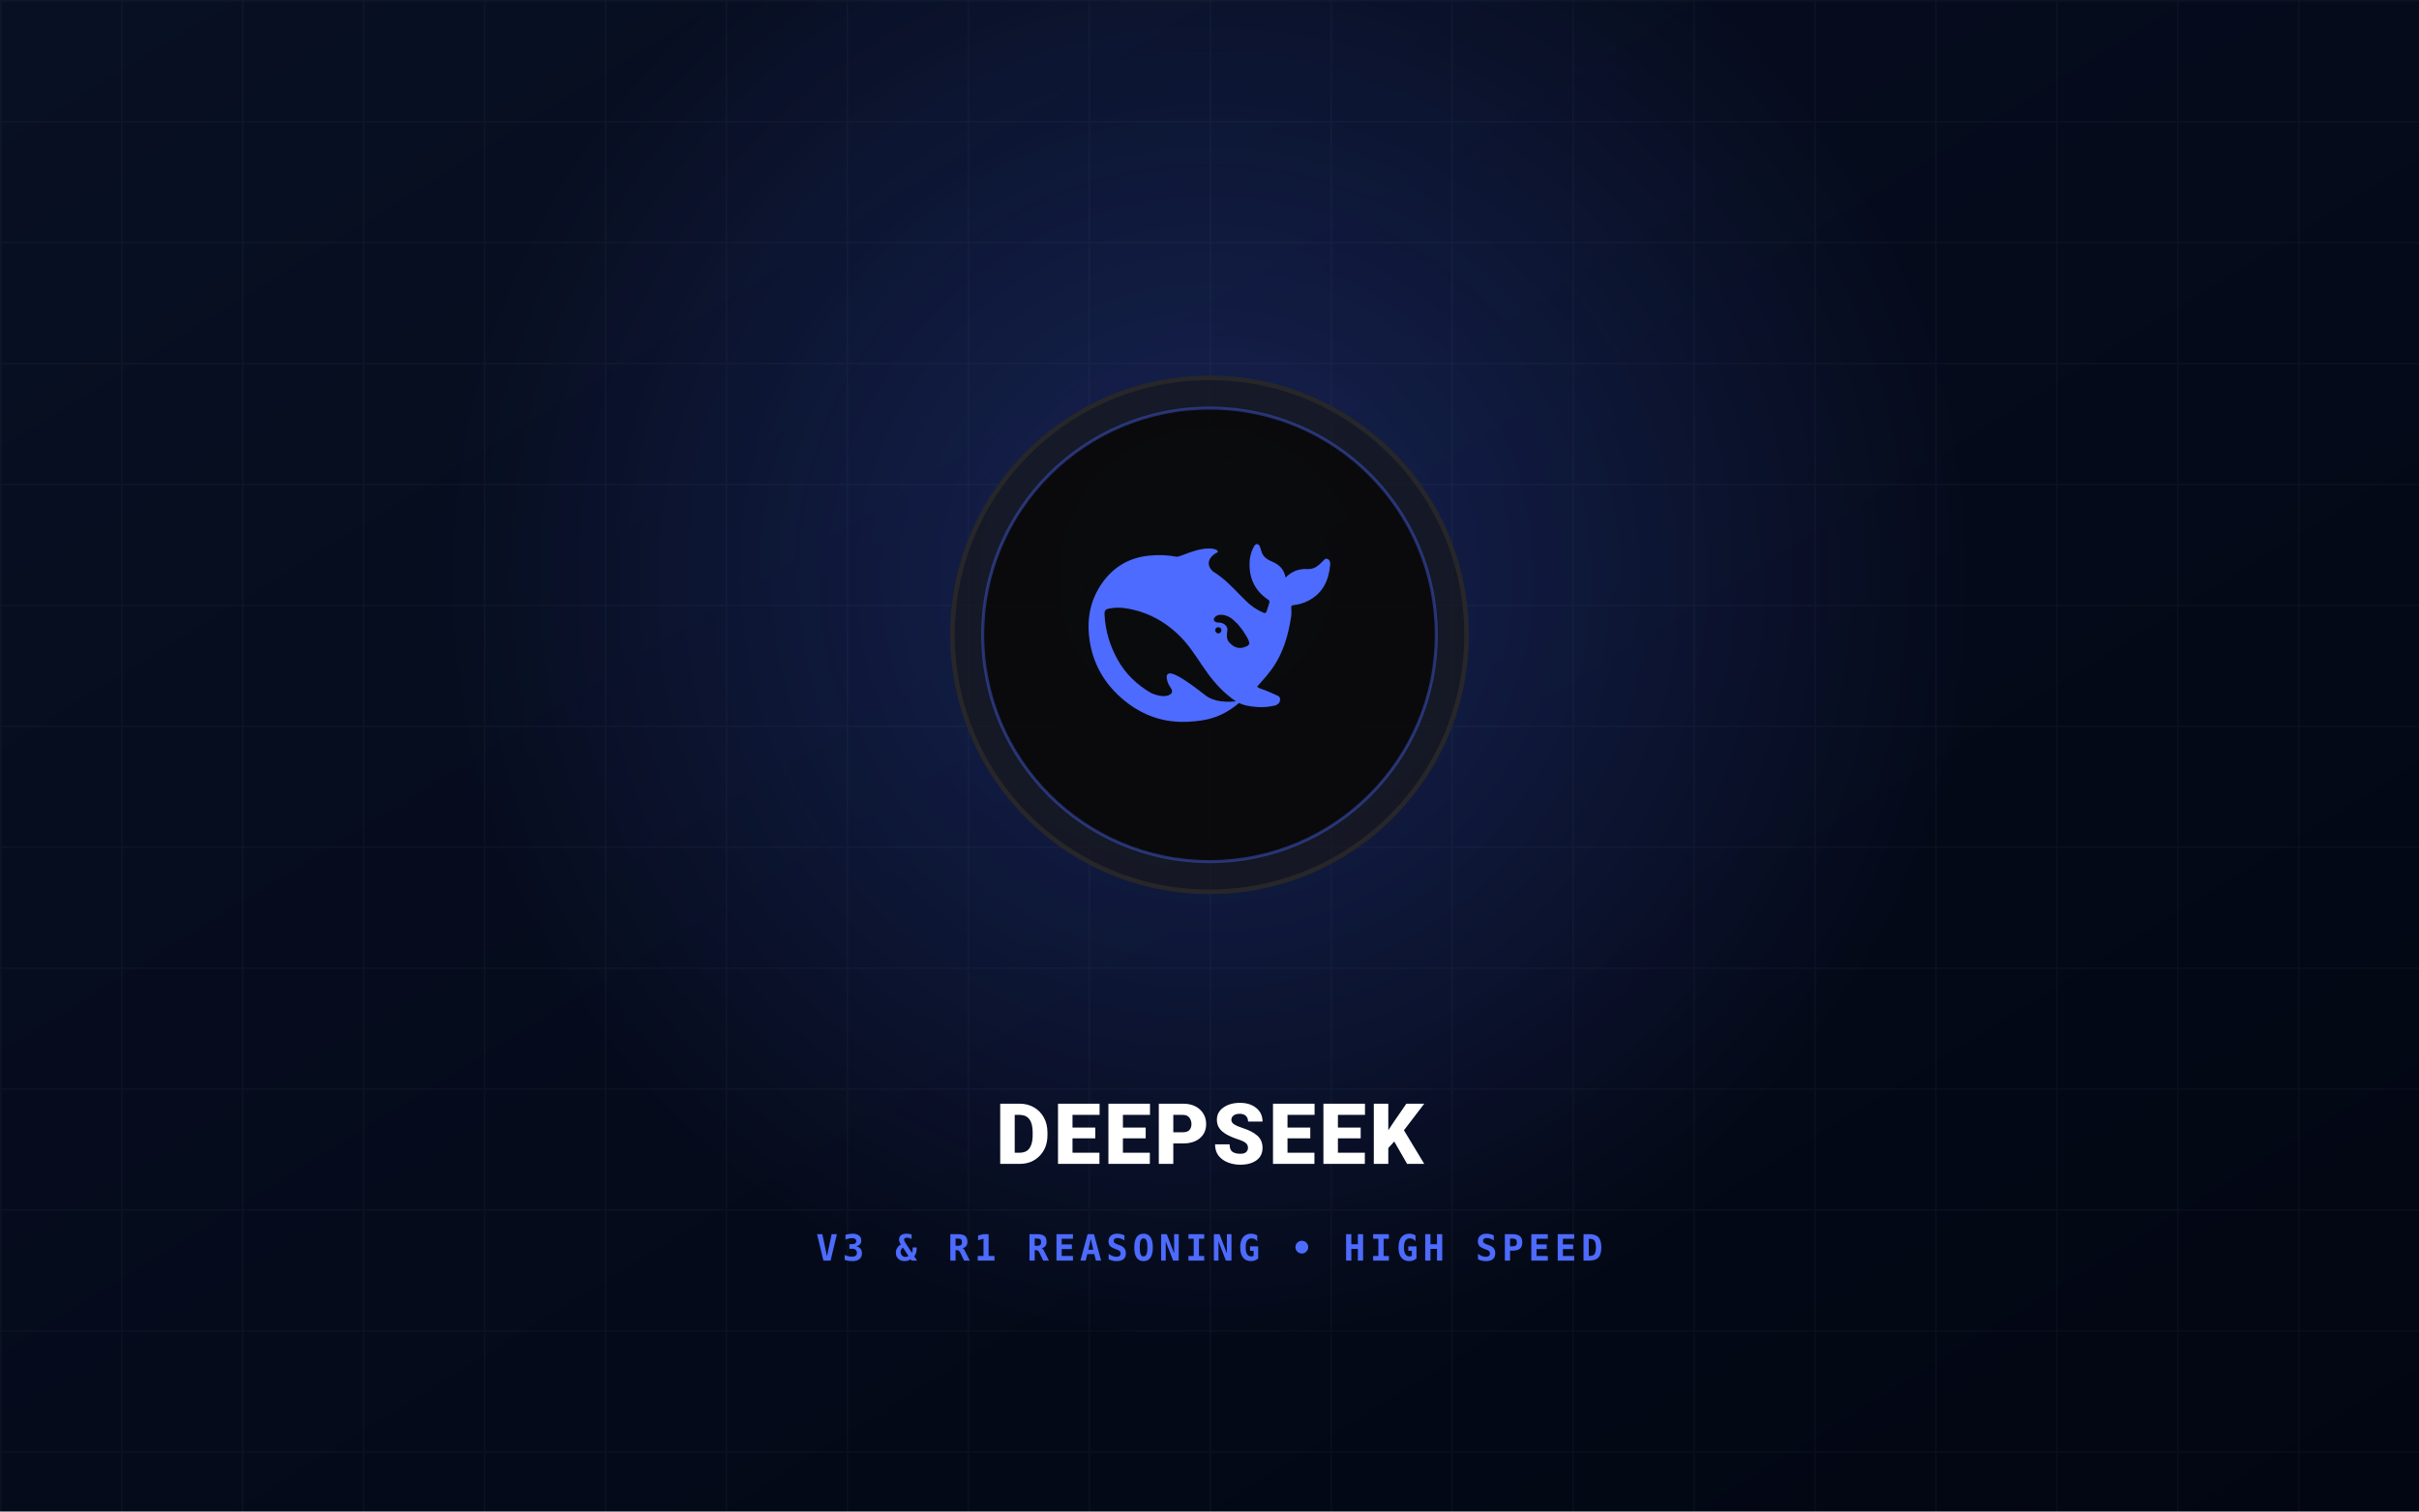
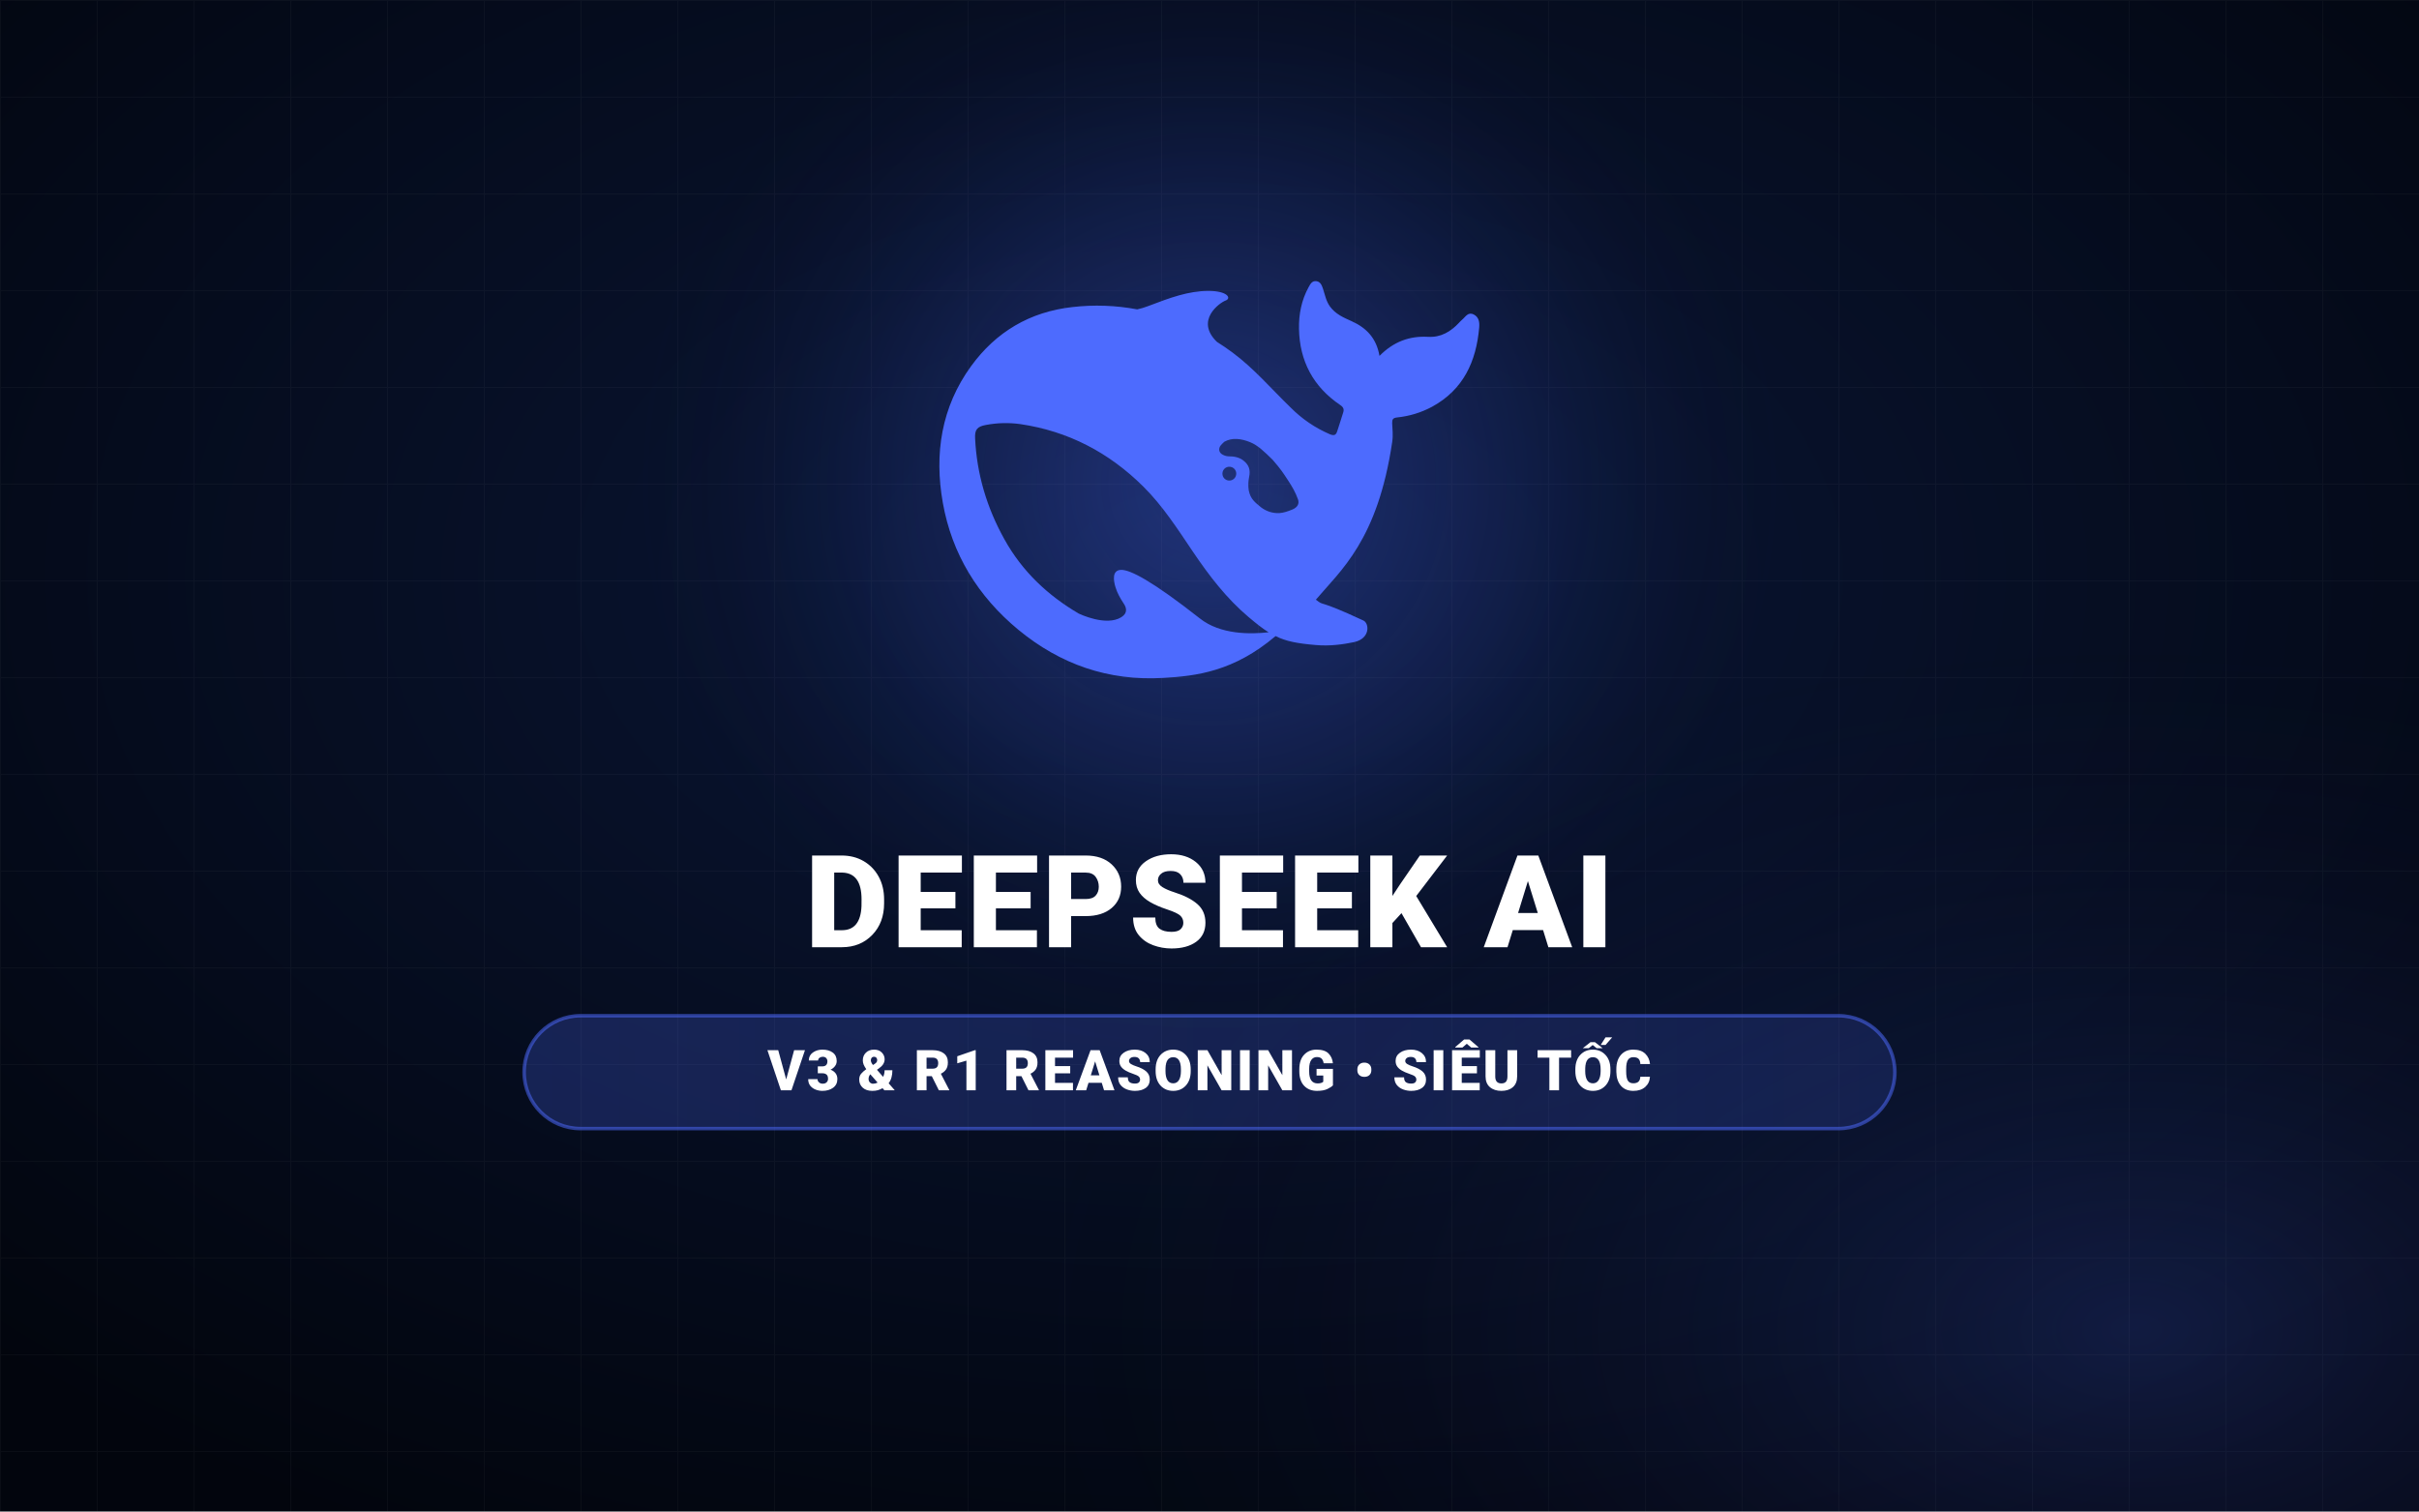
- <svg xmlns="http://www.w3.org/2000/svg" viewBox="0 0 800 500" width="800" height="500">
+ <svg xmlns="http://www.w3.org/2000/svg" viewBox="0 0 1200 750" width="1200" height="750">
  <defs>
-     <linearGradient id="bg" x1="0%" y1="0%" x2="100%" y2="100%">
-       <stop offset="0%" stop-color="#081024" />
-       <stop offset="100%" stop-color="#020612" />
+     <radialGradient id="b_dsk_bg" cx="50%" cy="38%" r="72%">
+       <stop offset="0%" stop-color="#0a1738" />
+       <stop offset="100%" stop-color="#02050d" />
+     </radialGradient>
+     <radialGradient id="b_dsk_halo" cx="50%" cy="50%" r="50%">
+       <stop offset="0%" stop-color="#4D6BFE" stop-opacity="0.34" />
+       <stop offset="55%" stop-color="#4D6BFE" stop-opacity="0.10" />
+       <stop offset="100%" stop-color="#02050d" stop-opacity="0" />
+     </radialGradient>
+     <radialGradient id="b_dsk_corner" cx="88%" cy="88%" r="48%">
+       <stop offset="0%" stop-color="#4D6BFE" stop-opacity="0.20" />
+       <stop offset="100%" stop-color="#02050d" stop-opacity="0" />
+     </radialGradient>
+     <pattern id="b_dsk_grid" width="48" height="48" patternUnits="userSpaceOnUse">
+       <path d="M 48 0 L 0 0 0 48" fill="none" stroke="#ffffff" stroke-width="1" stroke-opacity="0.032" />
+     </pattern>
+     <linearGradient id="b_dsk_pillGrad" x1="0%" y1="0%" x2="100%" y2="0%">
+       <stop offset="0%" stop-color="#4D6BFE" stop-opacity="0.24" />
+       <stop offset="100%" stop-color="#4D6BFE" stop-opacity="0.16" />
    </linearGradient>
-     <radialGradient id="glow" cx="50%" cy="45%" r="45%">
-       <stop offset="0%" stop-color="#4D6BFE" stop-opacity="0.25" />
-       <stop offset="100%" stop-color="#4D6BFE" stop-opacity="0" />
-     </radialGradient>
-     <pattern id="grid" width="40" height="40" patternUnits="userSpaceOnUse">
-       <path d="M 40 0 L 0 0 0 40" fill="none" stroke="#ffffff" stroke-width="1" stroke-opacity="0.03" />
-     </pattern>
  </defs>
-   <rect width="800" height="500" fill="url(#bg)" />
-   <rect width="800" height="500" fill="url(#grid)" />
-   <circle cx="400" cy="220" r="280" fill="url(#glow)" />
-   <g transform="translate(400, 210)">
-     <circle cx="0" cy="0" r="85" fill="#18181b" fill-opacity="0.7" stroke="#27272a" stroke-width="1.5" />
-     <circle cx="0" cy="0" r="75" fill="#09090b" fill-opacity="0.9" stroke="#4D6BFE" stroke-width="1" stroke-opacity="0.4" />
-     <g transform="translate(-40, -40) scale(3.33)">
+   <rect width="1200" height="750" fill="url(#b_dsk_bg)" />
+   <rect width="1200" height="750" fill="url(#b_dsk_grid)" />
+   <rect width="1200" height="750" fill="url(#b_dsk_corner)" />
+   <circle cx="600" cy="240" r="295" fill="url(#b_dsk_halo)" />
+   <g transform="translate(600, 240)">
+     <g transform="translate(-134, -134) scale(11.16)">
      <path d="M23.748 4.482c-.254-.124-.364.113-.512.234-.051.039-.094.09-.137.136-.372.397-.806.657-1.373.626-.829-.046-1.537.214-2.163.848-.133-.782-.575-1.248-1.247-1.548-.352-.156-.708-.311-.955-.65-.172-.241-.219-.51-.305-.774-.055-.16-.11-.323-.293-.35-.2-.031-.278.136-.356.276-.313.572-.434 1.202-.422 1.84.027 1.436.633 2.58 1.838 3.393.137.093.172.187.129.323-.082.28-.18.552-.266.833-.055.179-.137.217-.329.14a5.526 5.526 0 01-1.736-1.18c-.857-.828-1.631-1.742-2.597-2.458a11.365 11.365 0 00-.689-.471c-.985-.957.13-1.743.388-1.836.27-.098.093-.432-.779-.428-.872.004-1.67.295-2.687.684a3.055 3.055 0 01-.465.137 9.597 9.597 0 00-2.883-.102c-1.885.21-3.39 1.102-4.497 2.623C.082 8.606-.231 10.684.152 12.85c.403 2.284 1.569 4.175 3.36 5.653 1.858 1.533 3.997 2.284 6.438 2.14 1.482-.085 3.133-.284 4.994-1.86.47.234.962.327 1.78.397.63.059 1.236-.03 1.705-.128.735-.156.684-.837.419-.961-2.155-1.004-1.682-.595-2.113-.926 1.096-1.296 2.746-2.642 3.392-7.003.05-.347.007-.565 0-.845-.004-.17.035-.237.23-.256a4.173 4.173 0 001.545-.475c1.396-.763 1.96-2.015 2.093-3.517.02-.23-.004-.467-.247-.588zM11.581 18c-2.089-1.642-3.102-2.183-3.52-2.16-.392.024-.321.471-.235.763.09.288.207.486.371.739.114.167.192.416-.113.603-.673.416-1.842-.14-1.897-.167-1.361-.802-2.5-1.86-3.301-3.307-.774-1.393-1.224-2.887-1.298-4.482-.02-.386.093-.522.477-.592a4.696 4.696 0 011.529-.039c2.132.312 3.946 1.265 5.468 2.774.868.86 1.525 1.887 2.202 2.891.72 1.066 1.494 2.082 2.48 2.914.348.292.625.514.891.677-.802.09-2.14.11-3.054-.614zm1-6.44a.306.306 0 01.415-.287.302.302 0 01.2.288.306.306 0 01-.31.307.303.303 0 01-.304-.308zm3.11 1.596c-.2.081-.399.151-.59.16a1.245 1.245 0 01-.798-.254c-.274-.23-.47-.358-.552-.758a1.73 1.73 0 01.016-.588c.07-.327-.008-.537-.239-.727-.187-.156-.426-.199-.688-.199a.559.559 0 01-.254-.078c-.11-.054-.2-.19-.114-.358.028-.054.16-.186.192-.21.356-.202.767-.136 1.146.016.352.144.618.408 1.001.782.391.451.462.576.685.914.176.265.336.537.445.848.067.195-.019.354-.25.452z" fill="#4D6BFE" />
    </g>
  </g>
-   <g transform="translate(400, 385)" text-anchor="middle">
-     <text font-family="-apple-system, BlinkMacSystemFont, 'Segoe UI', Roboto, sans-serif" font-size="28" font-weight="800" fill="#ffffff" letter-spacing="1">DEEPSEEK</text>
-     <g transform="translate(0, 32)">
-       <text font-family="'JetBrains Mono', monospace, sans-serif" font-size="12" font-weight="600" fill="#4D6BFE" letter-spacing="1.5">V3 &amp; R1 REASONING • HIGH SPEED</text>
+   <g transform="translate(600, 470)" text-anchor="middle">
+     <text x="0" y="0" fill="#ffffff" font-family="-apple-system, BlinkMacSystemFont, 'Segoe UI', Roboto, sans-serif" font-size="64" font-weight="900" letter-spacing="1.5">DEEPSEEK AI</text>
+     <g transform="translate(0, 62)">
+       <rect x="-340" y="-28" width="680" height="56" rx="28" fill="url(#b_dsk_pillGrad)" stroke="#4D6BFE" stroke-opacity="0.52" stroke-width="1.75" />
+       <text x="0" y="9" fill="#ffffff" font-family="-apple-system, BlinkMacSystemFont, 'Segoe UI', Roboto, sans-serif" font-size="28" font-weight="800" letter-spacing="1">V3 &amp; R1 REASONING • SIÊU TỐC</text>
    </g>
  </g>
</svg>
